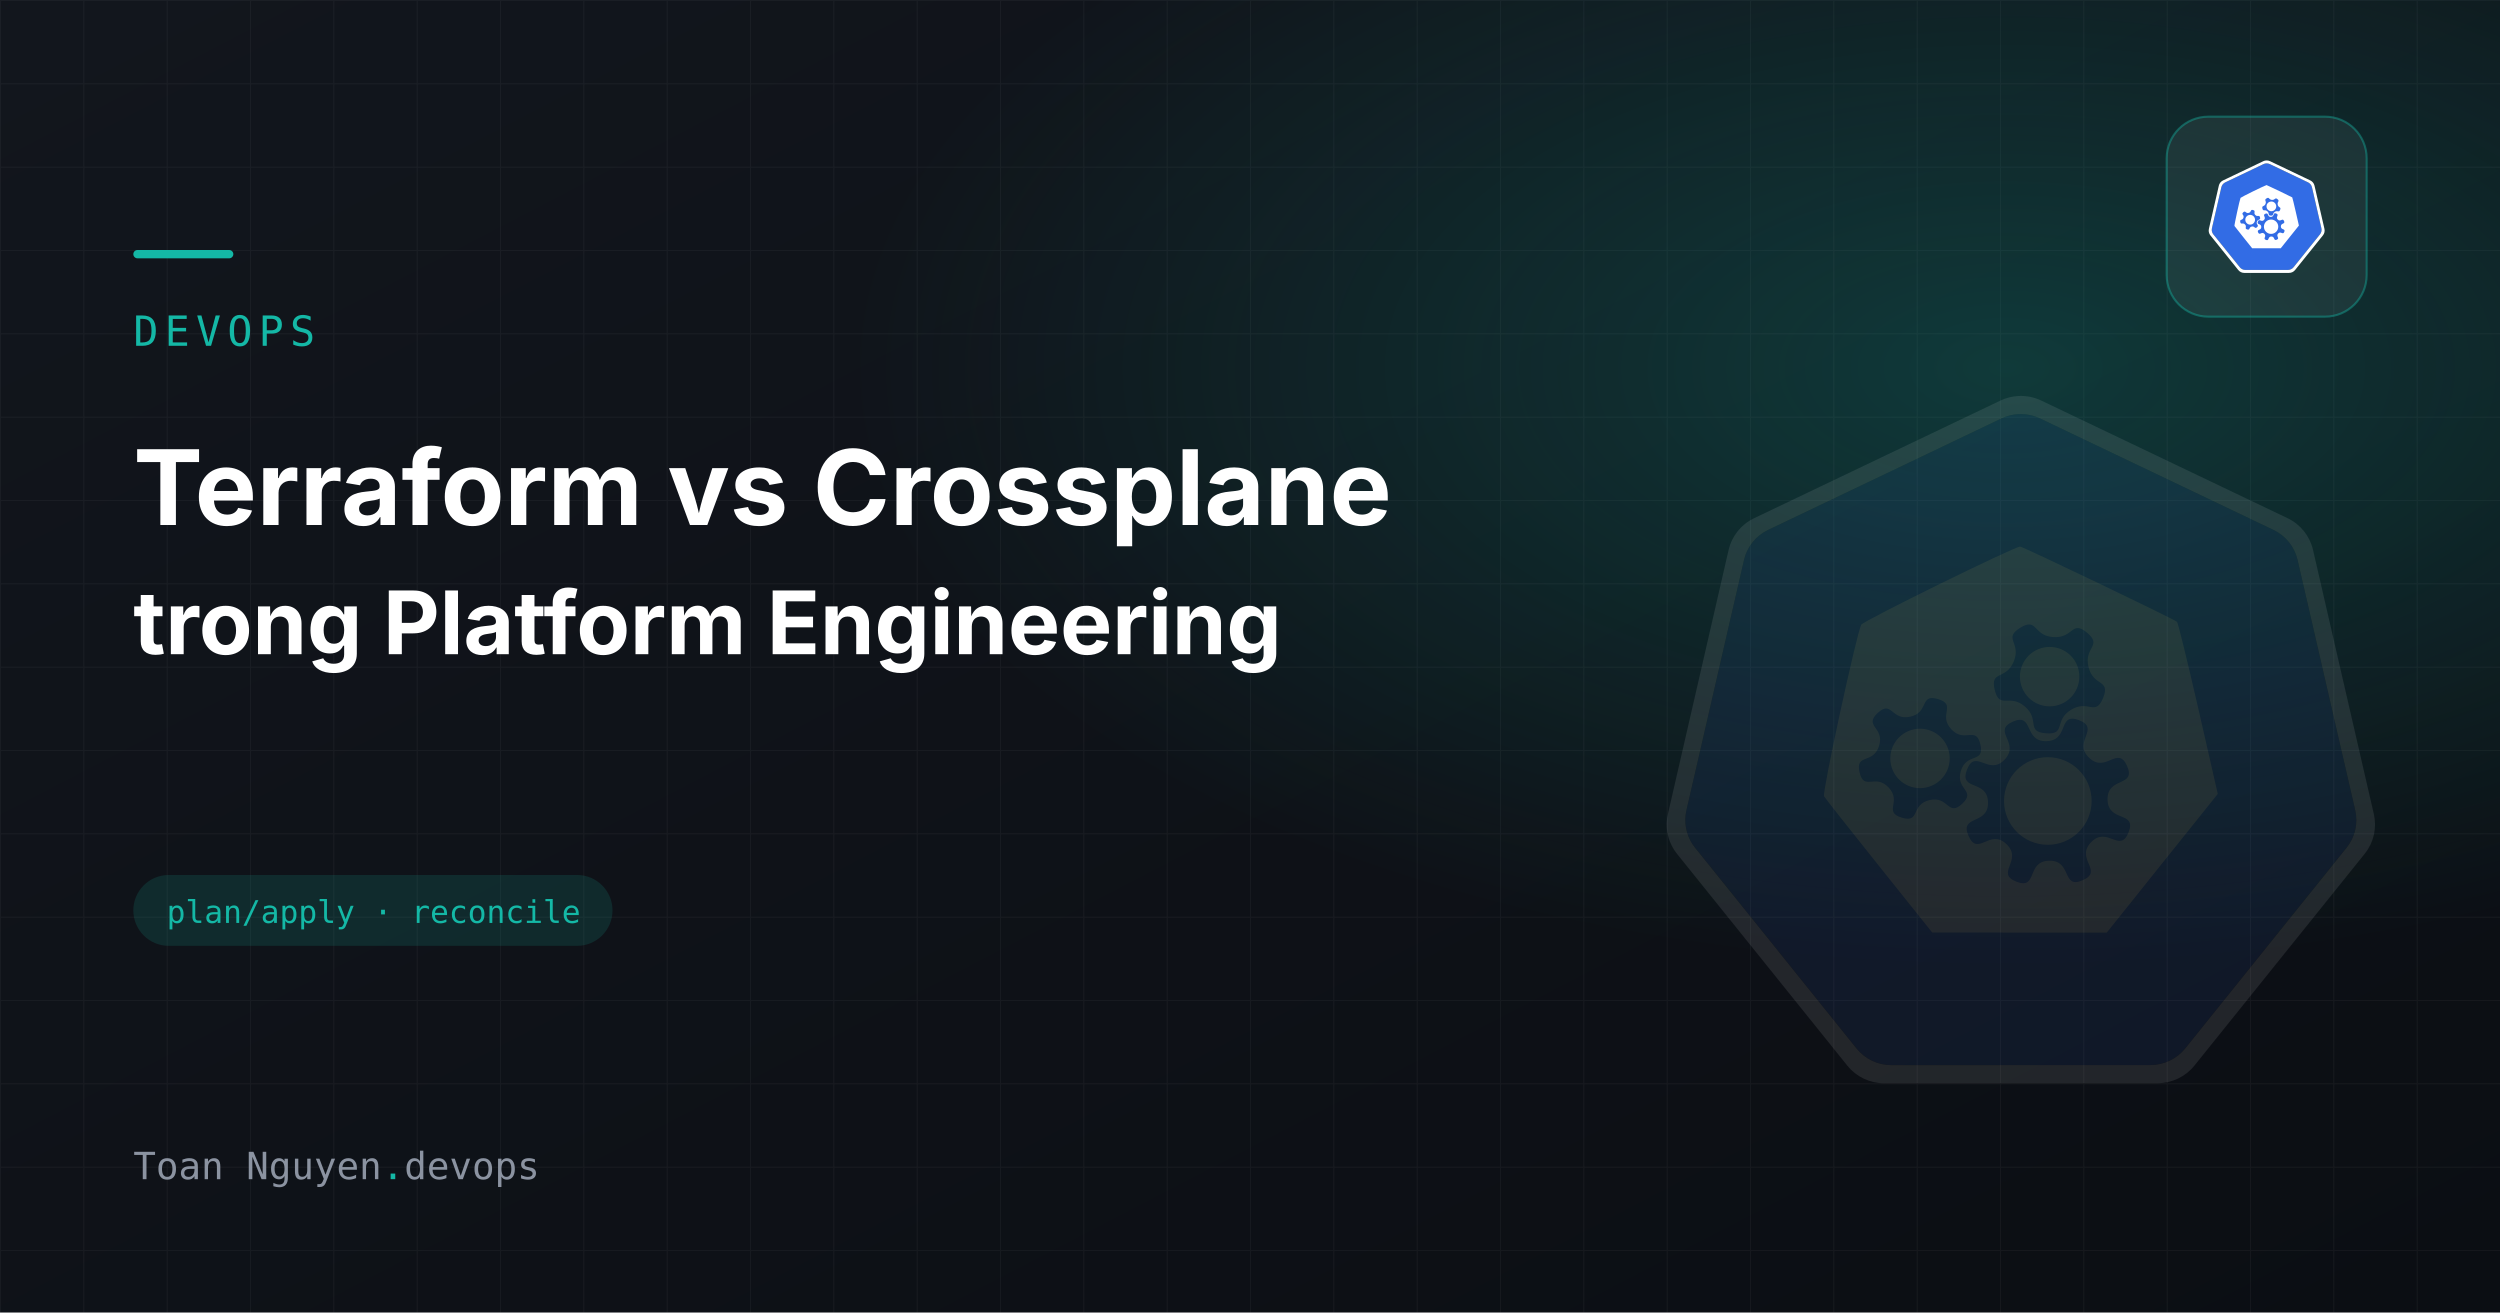
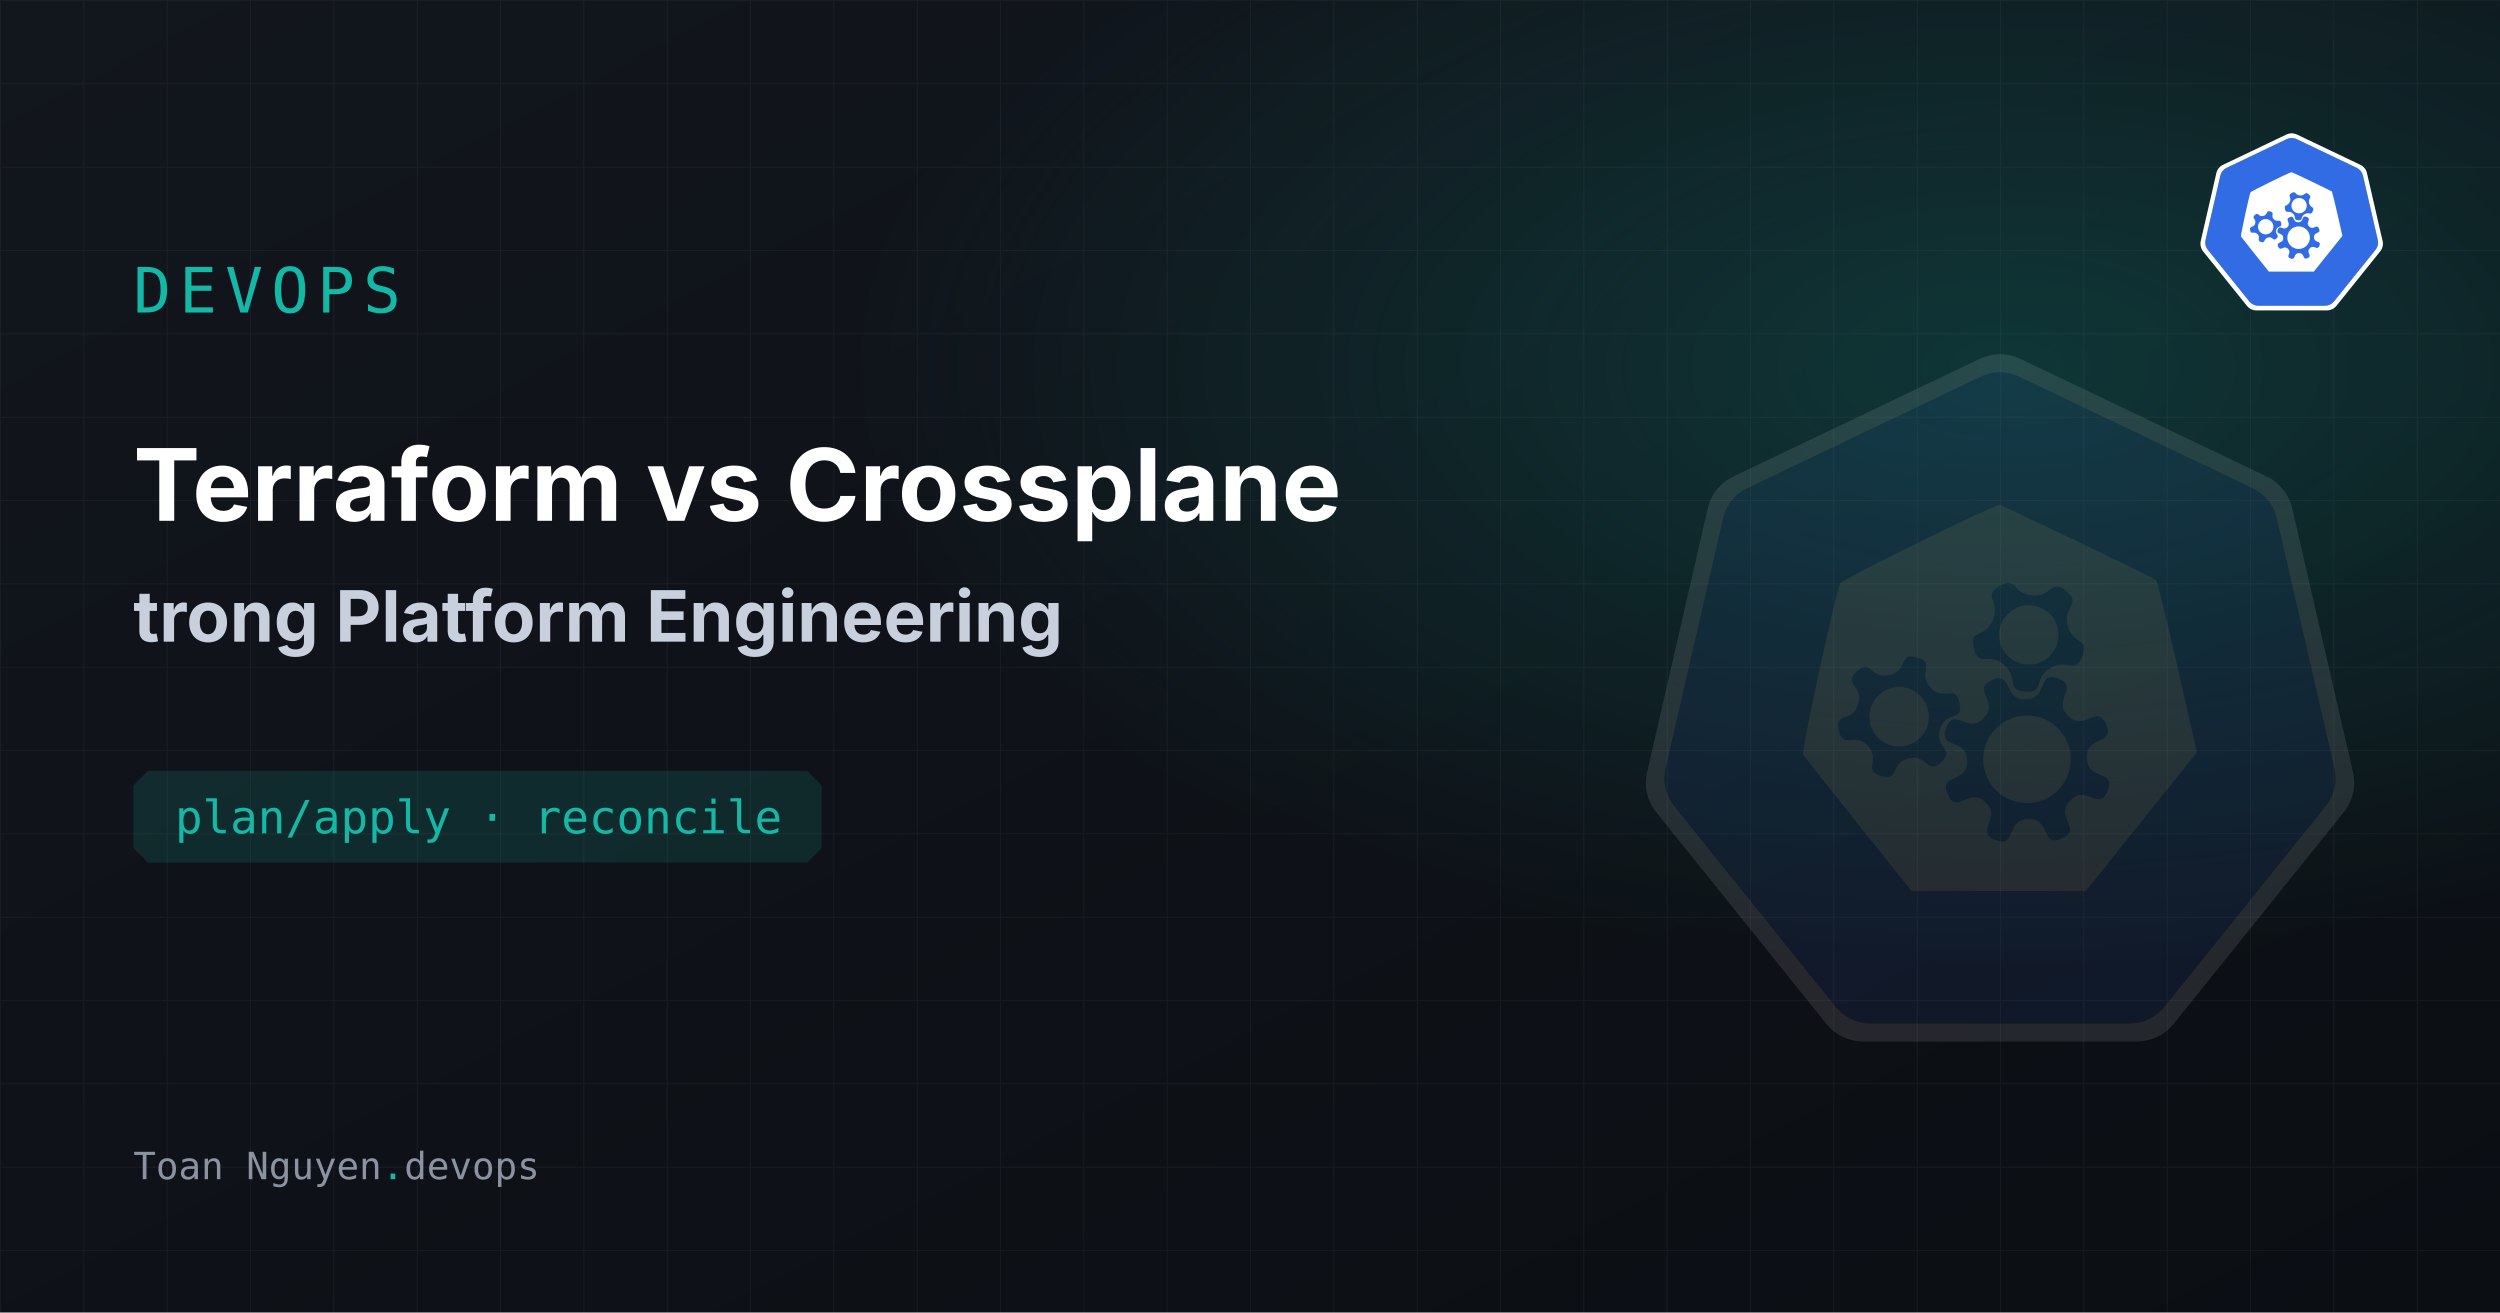
<svg xmlns="http://www.w3.org/2000/svg" width="1200" height="630" viewBox="0 0 1200 630">
  <defs>
    <linearGradient id="bg" x1="0" y1="0" x2="1" y2="1">
      <stop offset="0" stop-color="#12161d" />
      <stop offset="1" stop-color="#0b0e13" />
    </linearGradient>
    <radialGradient id="glow" cx="80%" cy="28%" r="46%">
-       <stop offset="0" stop-color="#14b8a6" stop-opacity="0.24" />
+       <stop offset="0" stop-color="#14b8a6" stop-opacity="0.22" />
      <stop offset="1" stop-color="#14b8a6" stop-opacity="0" />
    </radialGradient>
    <pattern id="grid" width="40" height="40" patternUnits="userSpaceOnUse">
      <path d="M40 0H0V40" fill="none" stroke="#ffffff" stroke-opacity="0.04" />
    </pattern>
    <symbol id="icon" viewBox="0 0 18.035 17.5">
      <g transform="translate(-0.9926264,-1.174181)">
        <g transform="matrix(1.014889,0,0,1.014889,16.90215,-2.698726)">
          <path d="m -6.849,4.272 a 1.119,1.11 0 0 0 -0.429,0.109 l -5.852,2.796 a 1.119,1.11 0 0 0 -0.606,0.753 l -1.444,6.281 a 1.119,1.11 0 0 0 0.152,0.851 1.119,1.11 0 0 0 0.064,0.088 l 4.051,5.037 a 1.119,1.11 0 0 0 0.875,0.418 l 6.496,-0.002 a 1.119,1.11 0 0 0 0.875,-0.417 L 1.382,15.149 A 1.119,1.11 0 0 0 1.598,14.21 L 0.152,7.929 A 1.119,1.11 0 0 0 -0.453,7.176 L -6.307,4.381 A 1.119,1.11 0 0 0 -6.849,4.272 Z" style="fill:#326ce5;fill-opacity:1;stroke:none;stroke-width:0;stroke-miterlimit:4;stroke-dasharray:none;stroke-opacity:1" />
          <path d="M -6.852,3.818 A 1.181,1.172 0 0 0 -7.304,3.933 l -6.179,2.951 a 1.181,1.172 0 0 0 -0.639,0.795 l -1.524,6.631 a 1.181,1.172 0 0 0 0.16,0.899 1.181,1.172 0 0 0 0.067,0.093 l 4.276,5.317 a 1.181,1.172 0 0 0 0.924,0.441 l 6.858,-0.002 a 1.181,1.172 0 0 0 0.924,-0.44 l 4.275,-5.318 a 1.181,1.172 0 0 0 0.228,-0.991 L 0.539,7.678 A 1.181,1.172 0 0 0 -0.1,6.883 L -6.279,3.932 A 1.181,1.172 0 0 0 -6.852,3.818 Z m 0.003,0.455 a 1.119,1.11 0 0 1 0.543,0.109 l 5.853,2.795 A 1.119,1.11 0 0 1 0.152,7.929 L 1.598,14.21 a 1.119,1.11 0 0 1 -0.216,0.939 l -4.049,5.037 a 1.119,1.11 0 0 1 -0.875,0.417 l -6.496,0.002 a 1.119,1.11 0 0 1 -0.875,-0.418 l -4.051,-5.037 a 1.119,1.11 0 0 1 -0.064,-0.088 1.119,1.11 0 0 1 -0.152,-0.851 l 1.444,-6.281 a 1.119,1.11 0 0 1 0.606,-0.753 l 5.852,-2.796 a 1.119,1.11 0 0 1 0.429,-0.109 z" style="color:#000000;font-style:normal;font-variant:normal;font-weight:normal;font-stretch:normal;font-size:medium;line-height:normal;font-family:Sans;-inkscape-font-specification:Sans;text-indent:0;text-align:start;text-decoration:none;text-decoration-line:none;letter-spacing:normal;word-spacing:normal;text-transform:none;writing-mode:lr-tb;direction:ltr;baseline-shift:baseline;text-anchor:start;display:inline;overflow:visible;visibility:visible;fill:#ffffff;fill-opacity:1;fill-rule:nonzero;stroke:none;stroke-width:0;stroke-miterlimit:4;stroke-dasharray:none;marker:none;enable-background:accumulate" />
        </g>
        <path d="m 9.992,5.01 c -0.138,-0.004 -3.995,1.892 -4.046,1.989 -0.121,0.234 -0.999,4.281 -0.947,4.369 0.03,0.051 0.662,0.852 1.405,1.781 l 1.35,1.688 2.222,0.001 2.222,0.001 1.413,-1.766 1.414,-1.765 -0.495,-2.169 C 14.257,7.946 14.013,6.95 13.988,6.926 13.919,6.86 10.067,5.013 9.992,5.01 Z m 0.236,1.983 c 0.187,0.008 0.206,0.292 0.605,0.321 0.522,0.039 0.466,-0.447 0.865,-0.109 0.399,0.338 -0.089,0.363 0.035,0.871 0.124,0.508 0.569,0.305 0.371,0.789 -0.198,0.484 -0.373,0.027 -0.818,0.302 C 10.841,9.443 11.172,9.803 10.65,9.764 10.128,9.725 10.51,9.418 10.111,9.08 9.712,8.742 9.47,9.168 9.346,8.66 9.222,8.151 9.632,8.419 9.831,7.935 10.029,7.45 9.549,7.353 9.994,7.078 c 0.056,-0.034 0.102,-0.057 0.142,-0.07 0.035,-0.012 0.065,-0.016 0.092,-0.015 z m 0.521,0.572 c -0.076,-5.306e-4 -0.151,0.01 -0.224,0.032 -0.4,0.121 -0.627,0.543 -0.506,0.944 0.121,0.4 0.543,0.626 0.943,0.505 0.4,-0.121 0.626,-0.543 0.506,-0.943 C 11.374,7.786 11.082,7.567 10.75,7.565 Z M 7.757,8.867 c 0.04,7.9e-4 0.088,0.009 0.148,0.027 0.48,0.147 -0.008,0.4 0.334,0.767 0.342,0.367 0.629,-0.101 0.741,0.388 0.113,0.489 -0.35,0.193 -0.497,0.673 -0.147,0.48 0.401,0.494 0.034,0.836 -0.367,0.342 -0.342,-0.206 -0.831,-0.094 -0.489,0.113 -0.227,0.595 -0.707,0.448 -0.48,-0.147 0.008,-0.4 -0.334,-0.767 -0.342,-0.367 -0.629,0.101 -0.741,-0.389 -0.113,-0.489 0.35,-0.193 0.497,-0.673 0.147,-0.48 -0.402,-0.494 -0.035,-0.836 0.367,-0.342 0.342,0.206 0.831,0.094 0.428,-0.098 0.281,-0.48 0.559,-0.475 z m 3.567,0.525 c 0.046,5.36e-4 0.101,0.012 0.17,0.039 0.553,0.215 -0.175,0.546 0.254,0.956 0.429,0.41 0.727,-0.333 0.967,0.21 0.239,0.543 -0.51,0.262 -0.497,0.856 0.013,0.593 0.75,0.279 0.535,0.832 -0.215,0.553 -0.546,-0.175 -0.956,0.254 -0.41,0.429 0.332,0.727 -0.211,0.966 -0.543,0.239 -0.261,-0.51 -0.855,-0.497 -0.593,0.013 -0.279,0.749 -0.833,0.534 C 9.345,13.328 10.074,12.997 9.645,12.586 9.216,12.176 8.918,12.919 8.679,12.376 8.439,11.833 9.189,12.114 9.175,11.521 9.162,10.928 8.426,11.242 8.64,10.688 8.855,10.135 9.187,10.864 9.597,10.435 10.007,10.006 9.264,9.708 9.807,9.468 c 0.543,-0.239 0.262,0.51 0.855,0.497 0.519,-0.012 0.343,-0.576 0.662,-0.574 z M 7.443,9.647 c -0.418,-1.58e-4 -0.757,0.339 -0.757,0.757 -1.59e-4,0.418 0.339,0.757 0.757,0.757 C 7.861,11.16 8.2,10.821 8.2,10.403 8.199,9.985 7.861,9.647 7.443,9.647 Z m 3.254,0.725 c -0.616,4.2e-5 -1.115,0.499 -1.115,1.115 -2.38e-4,0.616 0.499,1.116 1.115,1.116 0.616,2.22e-4 1.116,-0.499 1.116,-1.116 0,-0.616 -0.5,-1.115 -1.116,-1.115 z" style="opacity:1;fill:#ffffff;fill-opacity:1;stroke:#eeeeee;stroke-width:0;stroke-miterlimit:10;stroke-dasharray:none;stroke-dashoffset:11.236;stroke-opacity:1" />
      </g>
    </symbol>
  </defs>
  <rect width="1200" height="630" fill="url(#bg)" />
  <rect width="1200" height="630" fill="url(#grid)" />
  <rect width="1200" height="630" fill="url(#glow)" />
-   <use href="#icon" x="800" y="190" width="340" height="330" opacity="0.09" />
-   <rect x="64" y="120" width="48" height="4" rx="2" fill="#14b8a6" />
-   <text x="64" y="166" font-family="'JetBrains Mono',monospace" font-size="20" letter-spacing="3" fill="#14b8a6">DEVOPS</text>
-   <text font-family="'Lexend','Inter',sans-serif" font-size="50" font-weight="700" fill="#ffffff">
-     <tspan x="64" y="252">Terraform vs Crossplane</tspan>
-     <tspan x="64" y="314" font-size="42">trong Platform Engineering</tspan>
+   <use href="#icon" x="790" y="170" width="340" height="330" opacity="0.1" />
+   <text x="64" y="150" font-family="'JetBrains Mono',monospace" font-size="30" letter-spacing="4" fill="#14b8a6">DEVOPS</text>
+   <text font-family="'Lexend','Inter',sans-serif" font-size="48" font-weight="700" fill="#ffffff">
+     <tspan x="64" y="250">Terraform vs Crossplane</tspan>
+     <tspan x="64" y="308" font-size="34" fill="#c7d0dc">trong Platform Engineering</tspan>
  </text>
-   <g transform="translate(64,420)">
-     <rect width="230" height="34" rx="17" fill="#14b8a6" fill-opacity="0.15" />
-     <text x="16" y="23" font-family="'JetBrains Mono',monospace" font-size="15" fill="#14b8a6">plan/apply · reconcile</text>
+   <g transform="translate(64,370)">
+     <path d="M7 0 H323.4 L330.4 7 V37 L323.4 44 H7 L0 37 V7 Z" fill="#14b8a6" fill-opacity="0.15" />
+     <text x="20" y="30" font-family="'JetBrains Mono',monospace" font-size="22" fill="#14b8a6">plan/apply · reconcile</text>
  </g>
  <text x="64" y="566" font-family="'JetBrains Mono',monospace" font-size="18" fill="#8b93a1">Toan Nguyen<tspan fill="#14b8a6">.</tspan>devops</text>
-   <g transform="translate(1040,56)">
-     <rect width="96" height="96" rx="20" fill="#ffffff" fill-opacity="0.06" stroke="#14b8a6" stroke-opacity="0.4" />
-     <use href="#icon" x="20" y="21" width="56" height="54" />
-   </g>
+   <use href="#icon" x="1056" y="64" width="88" height="85" />
</svg>
